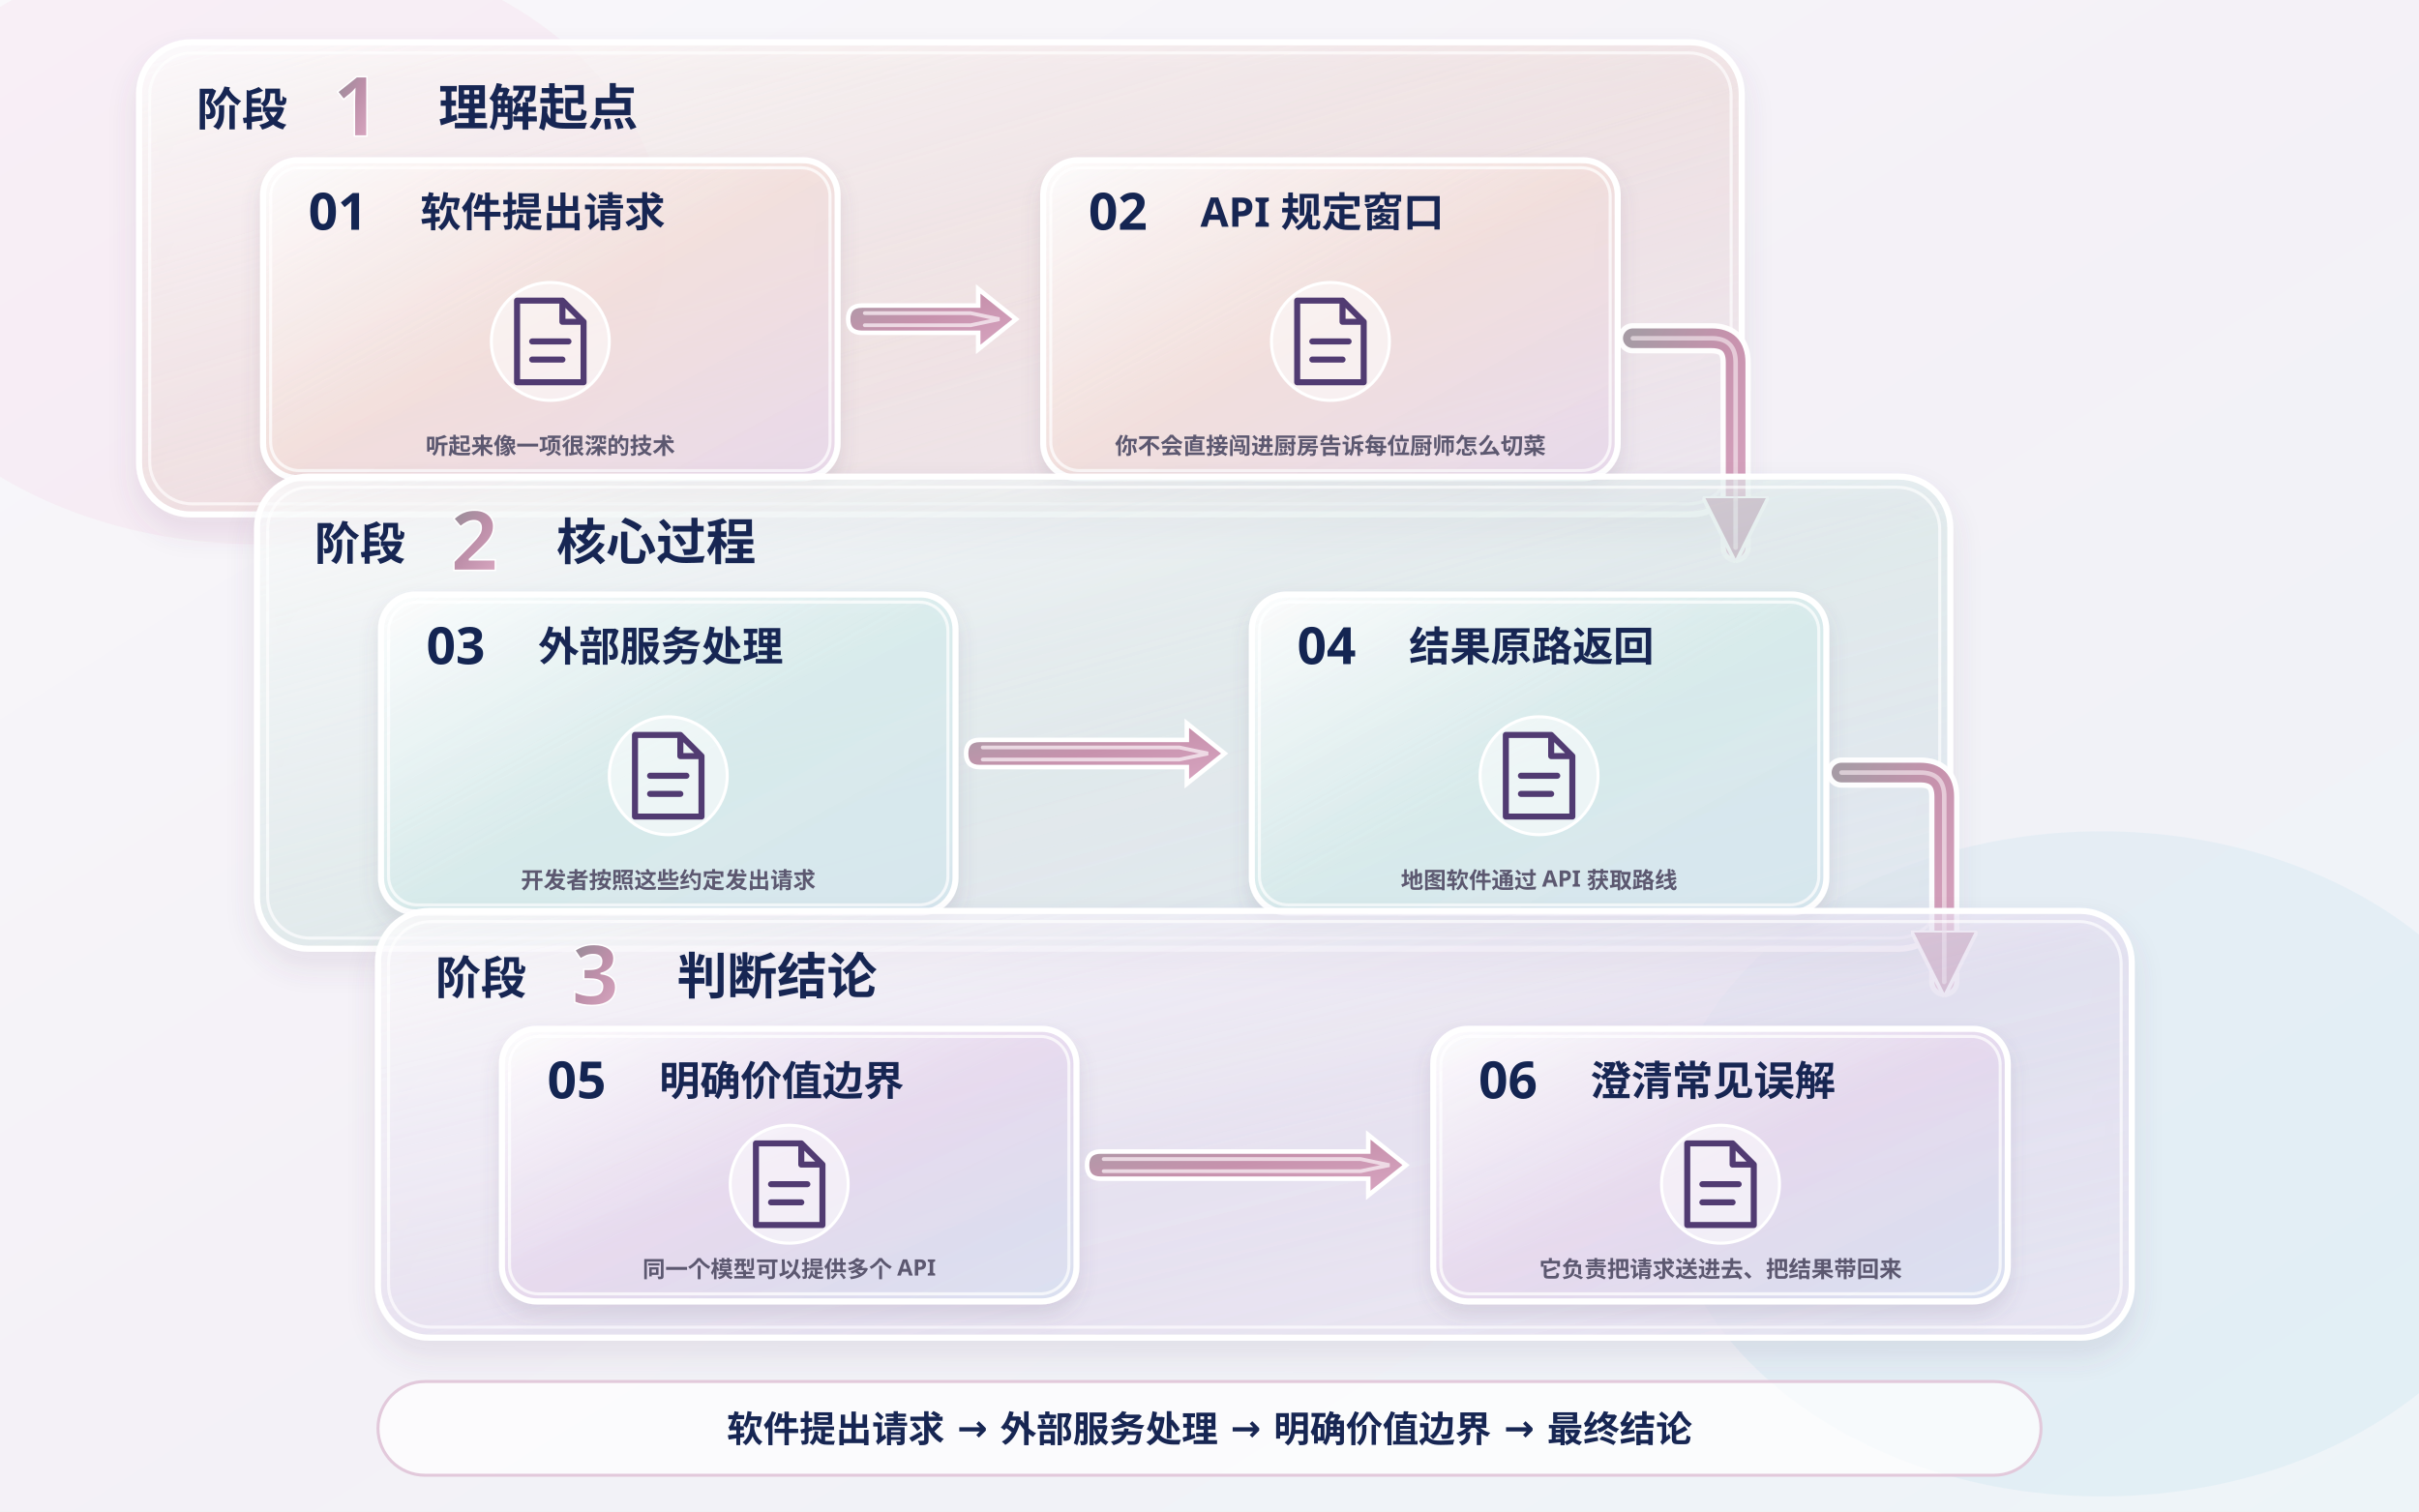
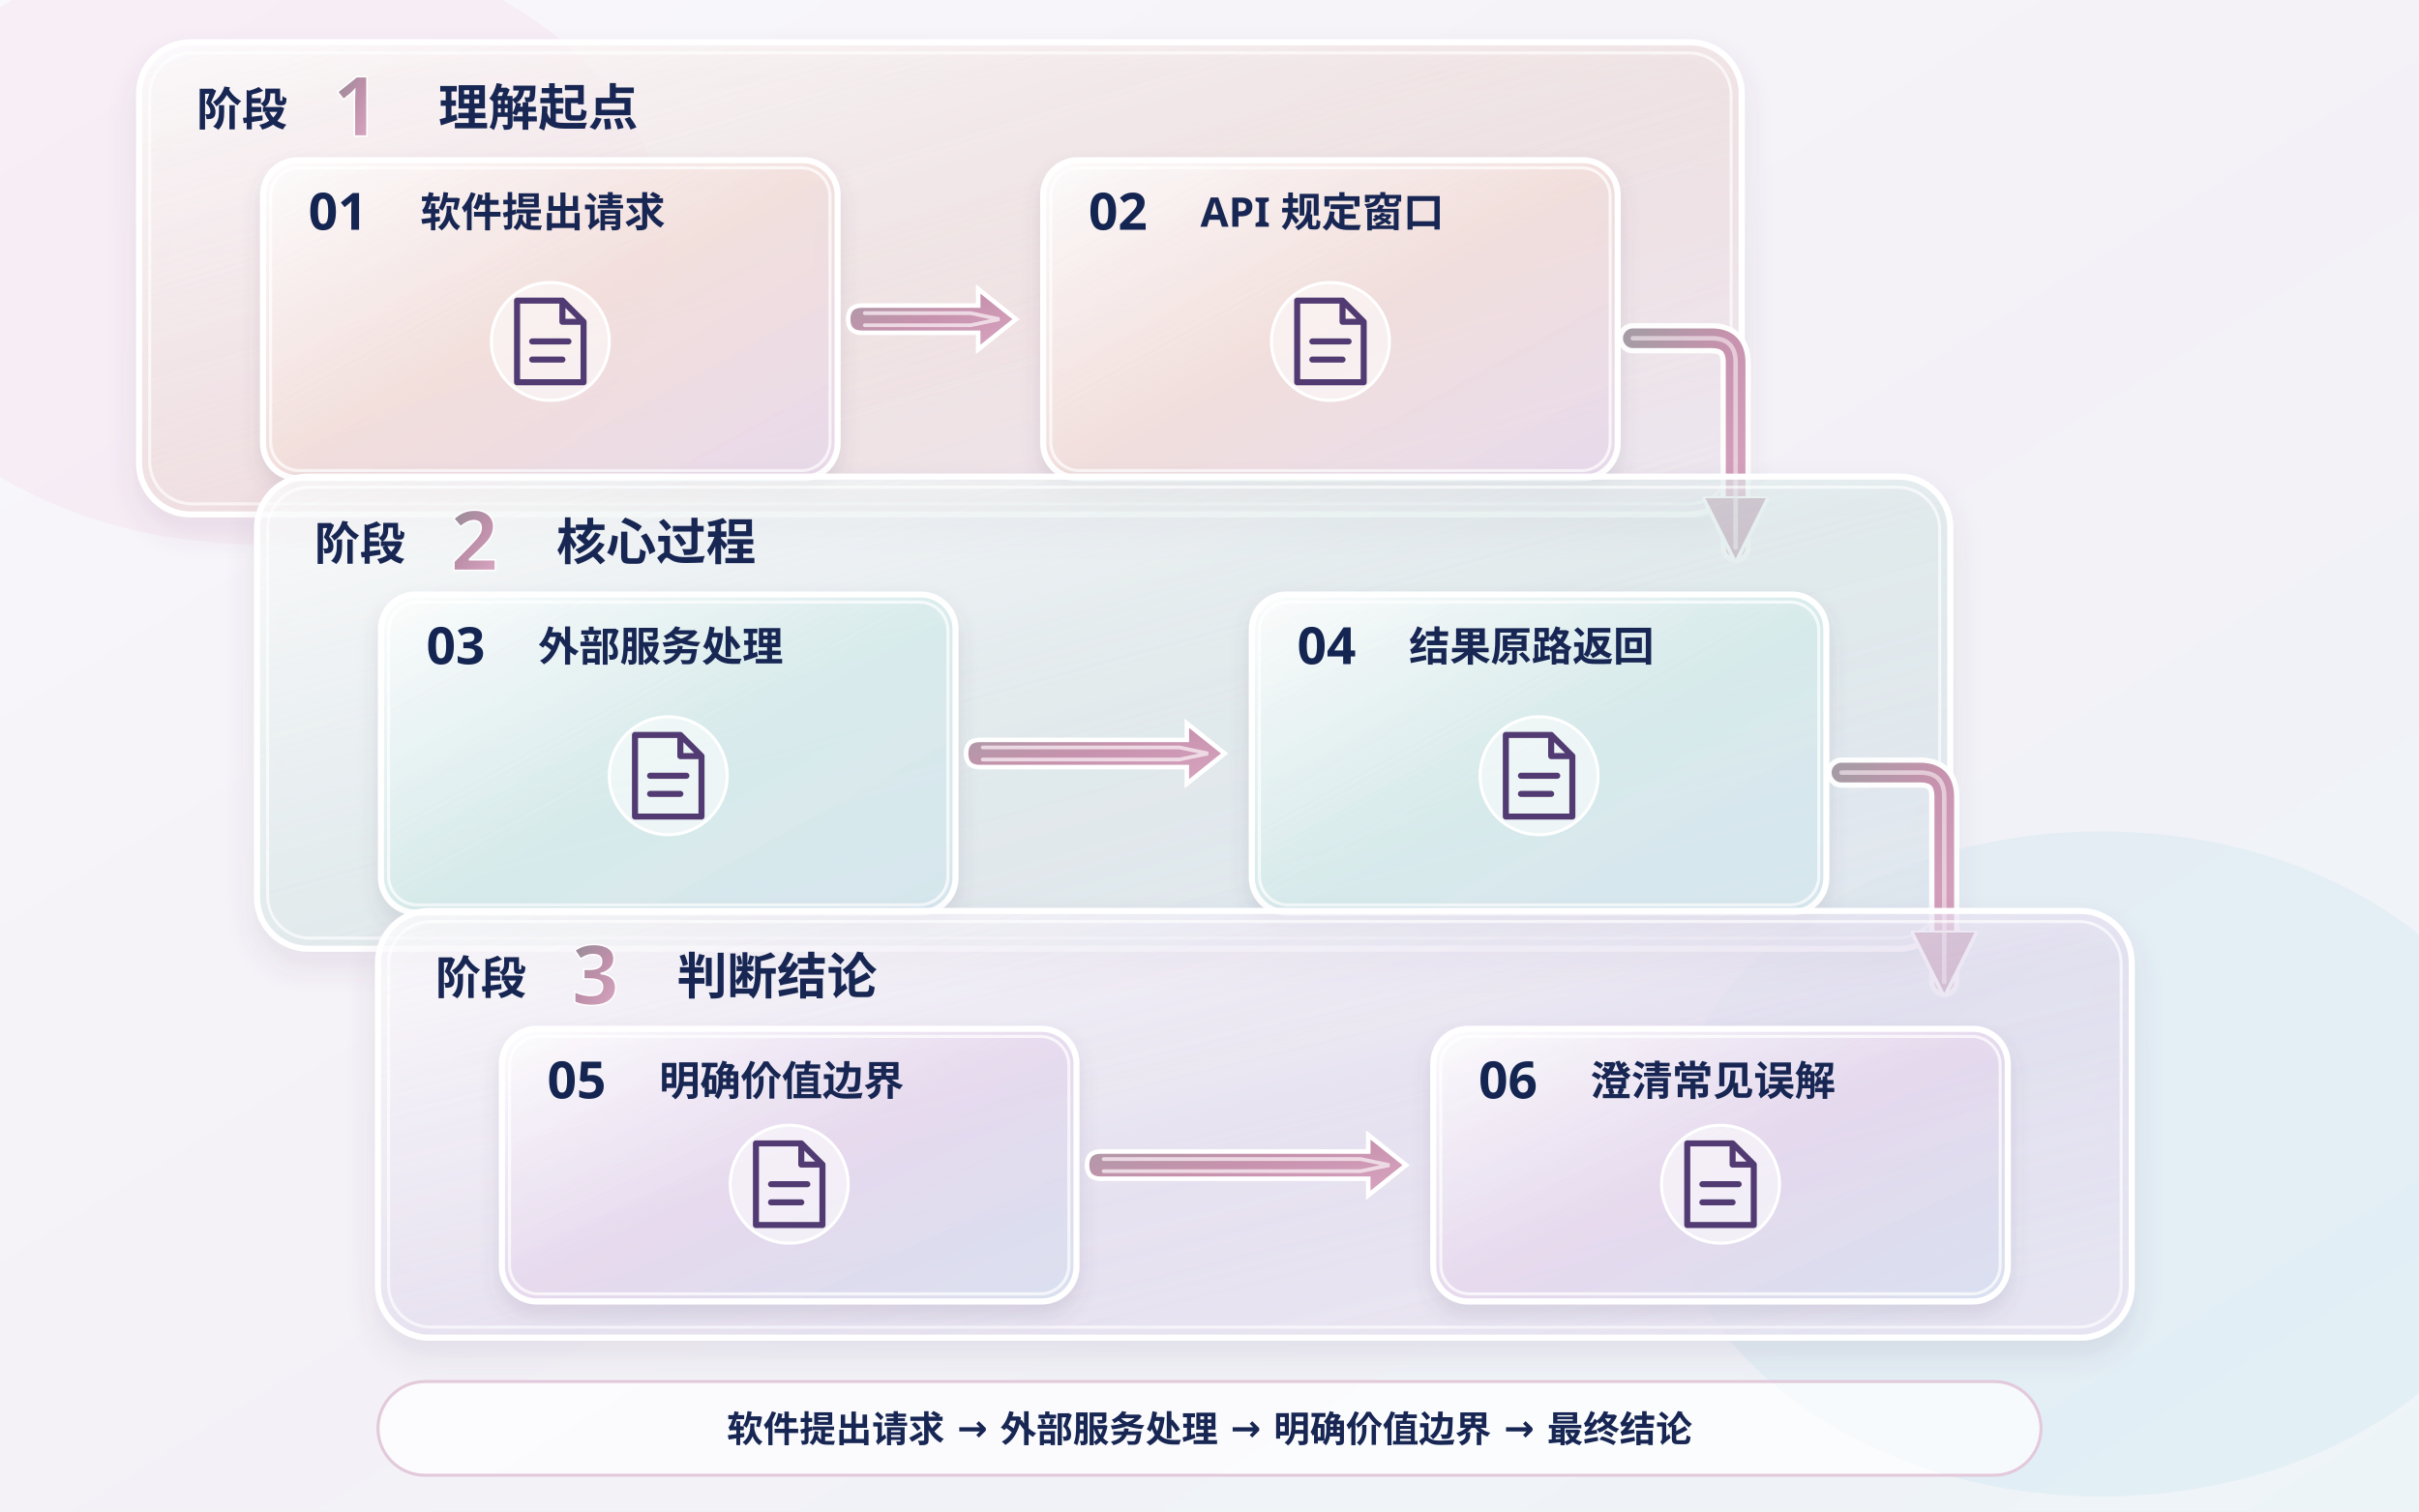
<svg xmlns="http://www.w3.org/2000/svg" width="1600" height="1000" viewBox="0 0 1600 1000">
  <defs>
    <linearGradient id="bg" x1="0" y1="0" x2="1" y2="1">
      <stop stop-color="#f9f8fb" />
      <stop offset=".48" stop-color="#f4f1f7" />
      <stop offset="1" stop-color="#edf4f8" />
    </linearGradient>
    <linearGradient id="stageWarm" x1="0" y1="0" x2="1" y2="1">
      <stop stop-color="#fff" stop-opacity=".76" />
      <stop offset=".55" stop-color="#f0d9d6" stop-opacity=".48" />
      <stop offset="1" stop-color="#eee7f3" stop-opacity=".66" />
    </linearGradient>
    <linearGradient id="stageCool" x1="0" y1="0" x2="1" y2="1">
      <stop stop-color="#fff" stop-opacity=".77" />
      <stop offset=".55" stop-color="#d8e9e8" stop-opacity=".54" />
      <stop offset="1" stop-color="#e0e6f2" stop-opacity=".65" />
    </linearGradient>
    <linearGradient id="stageViolet" x1="0" y1="0" x2="1" y2="1">
      <stop stop-color="#fff" stop-opacity=".78" />
      <stop offset=".55" stop-color="#e5ddf1" stop-opacity=".58" />
      <stop offset="1" stop-color="#ece5f5" stop-opacity=".68" />
    </linearGradient>
    <linearGradient id="cardWarm" x1="0" y1="0" x2="1" y2="1">
      <stop stop-color="#fff" stop-opacity=".91" />
      <stop offset=".5" stop-color="#f6e1dd" stop-opacity=".75" />
      <stop offset="1" stop-color="#e9d8ee" stop-opacity=".78" />
    </linearGradient>
    <linearGradient id="cardMint" x1="0" y1="0" x2="1" y2="1">
      <stop stop-color="#fff" stop-opacity=".92" />
      <stop offset=".5" stop-color="#d9eeee" stop-opacity=".77" />
      <stop offset="1" stop-color="#d8e8f1" stop-opacity=".78" />
    </linearGradient>
    <linearGradient id="cardViolet" x1="0" y1="0" x2="1" y2="1">
      <stop stop-color="#fff" stop-opacity=".92" />
      <stop offset=".5" stop-color="#e8daf0" stop-opacity=".78" />
      <stop offset="1" stop-color="#d9e2f3" stop-opacity=".8" />
    </linearGradient>
    <linearGradient id="arrowGrad" x1="0" y1="0" x2="1" y2="1">
      <stop stop-color="#a79ba5" />
      <stop offset=".48" stop-color="#c792ad" />
      <stop offset="1" stop-color="#d9a6c2" />
    </linearGradient>
    <linearGradient id="numberGrad" x1="0" y1="0" x2="1" y2="1">
      <stop stop-color="#978d98" />
      <stop offset=".5" stop-color="#bd8fa9" />
      <stop offset="1" stop-color="#d7a5bf" />
    </linearGradient>
    <filter id="stageShadow" x="-20%" y="-20%" width="140%" height="150%">
      <feDropShadow dx="0" dy="10" stdDeviation="9" flood-color="#5f5674" flood-opacity=".16" />
    </filter>
    <filter id="shadow" x="-20%" y="-20%" width="140%" height="150%">
      <feDropShadow dx="0" dy="7" stdDeviation="6" flood-color="#665875" flood-opacity=".16" />
    </filter>
    <marker id="arrow" markerUnits="userSpaceOnUse" markerWidth="44" markerHeight="44" refX="34" refY="22" orient="auto">
      <path d="M0 0L44 22L0 44Z" fill="#bd91aa" stroke="#fff" stroke-width="2.5" />
    </marker>
  </defs>
  <rect width="1600" height="1000" fill="url(#bg)" />
  <ellipse cx="170" cy="160" rx="270" ry="200" fill="#eeb9d0" opacity=".14" />
  <ellipse cx="1390" cy="770" rx="290" ry="220" fill="#9acfe4" opacity=".14" />
  <g filter="url(#stageShadow)">
    <rect x="92" y="28.0" width="1060" height="312.333" rx="34" fill="url(#stageWarm)" stroke="#fff" stroke-width="4" />
    <rect x="99" y="35.0" width="1046" height="298.333" rx="28" fill="none" stroke="#fff" stroke-opacity=".66" stroke-width="2" />
  </g>
  <text x="130" y="83.0" text-anchor="start" font-family="Noto Sans SC, Microsoft YaHei, sans-serif" font-size="30" font-weight="850" fill="#172653">阶段</text>
  <text x="220" y="90.0" font-family="Noto Sans SC, Microsoft YaHei, sans-serif" font-size="55" font-weight="950" fill="url(#numberGrad)" stroke="#fff" stroke-width="1">1</text>
  <text x="290" y="83.0" text-anchor="start" font-family="Noto Sans SC, Microsoft YaHei, sans-serif" font-size="33" font-weight="900" fill="#172653">理解起点</text>
  <g filter="url(#shadow)">
    <rect x="174" y="106.0" width="380" height="210.333" rx="23" fill="url(#cardWarm)" stroke="#fff" stroke-width="4" />
    <rect x="179" y="111.0" width="370" height="200.333" rx="19" fill="none" stroke="#fff" stroke-opacity=".72" stroke-width="2" />
  </g>
  <text x="204" y="152.0" text-anchor="start" font-family="Noto Sans SC, Microsoft YaHei, sans-serif" font-size="34" font-weight="900" fill="#142552">01</text>
  <text x="278" y="150.0" text-anchor="start" font-family="Noto Sans SC, Microsoft YaHei, sans-serif" font-size="27" font-weight="850" fill="#172653">软件提出请求</text>
  <circle cx="364.0" cy="225.89" r="39" fill="#fff" fill-opacity=".54" stroke="#fff" stroke-width="2" />
  <path d="M342.0,198.89h30l14,14v40h-44z M372.0,198.89v14h14 M352.0,225.89h24 M352.0,237.89h20" fill="none" stroke="#513b72" stroke-width="4" stroke-linecap="round" stroke-linejoin="round" />
-   <text x="364.0" y="300.333" text-anchor="middle" font-family="Noto Sans SC, Microsoft YaHei, sans-serif" font-size="15" font-weight="580" fill="#5c5870">听起来像一项很深的技术</text>
  <g filter="url(#shadow)">
    <rect x="690" y="106.0" width="380" height="210.333" rx="23" fill="url(#cardWarm)" stroke="#fff" stroke-width="4" />
    <rect x="695" y="111.0" width="370" height="200.333" rx="19" fill="none" stroke="#fff" stroke-opacity=".72" stroke-width="2" />
  </g>
  <text x="720" y="152.0" text-anchor="start" font-family="Noto Sans SC, Microsoft YaHei, sans-serif" font-size="34" font-weight="900" fill="#142552">02</text>
  <text x="794" y="150.0" text-anchor="start" font-family="Noto Sans SC, Microsoft YaHei, sans-serif" font-size="27" font-weight="850" fill="#172653">API 规定窗口</text>
  <circle cx="880.0" cy="225.89" r="39" fill="#fff" fill-opacity=".54" stroke="#fff" stroke-width="2" />
  <path d="M858.0,198.89h30l14,14v40h-44z M888.0,198.89v14h14 M868.0,225.89h24 M868.0,237.89h20" fill="none" stroke="#513b72" stroke-width="4" stroke-linecap="round" stroke-linejoin="round" />
-   <text x="880.0" y="300.333" text-anchor="middle" font-family="Noto Sans SC, Microsoft YaHei, sans-serif" font-size="15" font-weight="580" fill="#5c5870">你不会直接闯进厨房告诉每位厨师怎么切菜</text>
  <g>
    <path d="M570 202.167 H647 V191.167 L672 211.167 L647 231.167 V220.167 H570         Q561 220.167 561 211.167 Q561 202.167 570 202.167 Z" fill="url(#arrowGrad)" stroke="#fff" stroke-width="3" />
    <path d="M572 207.167 H642 L661 211.167 L642 215.167 H572" fill="none" stroke="#f5e8ef" stroke-opacity=".82" stroke-width="2.5" stroke-linecap="round" />
  </g>
  <g>
    <path d="M1080 223.787 H1132 Q1148 223.787 1148 239.787 V362.333" fill="none" stroke="#fff" stroke-opacity=".92" stroke-width="20" stroke-linecap="round" stroke-linejoin="round" />
    <path d="M1080 223.787 H1132 Q1148 223.787 1148 239.787 V362.333" fill="none" stroke="url(#arrowGrad)" stroke-width="13" stroke-linecap="round" stroke-linejoin="round" marker-end="url(#arrow)" />
    <path d="M1080 223.787 H1132 Q1148 223.787 1148 239.787 V362.333" fill="none" stroke="#f5e8ef" stroke-opacity=".64" stroke-width="3" stroke-linecap="round" stroke-linejoin="round" />
  </g>
  <g filter="url(#stageShadow)">
    <rect x="170" y="315.333" width="1120" height="312.333" rx="34" fill="url(#stageCool)" stroke="#fff" stroke-width="4" />
    <rect x="177" y="322.333" width="1106" height="298.333" rx="28" fill="none" stroke="#fff" stroke-opacity=".66" stroke-width="2" />
  </g>
  <text x="208" y="370.333" text-anchor="start" font-family="Noto Sans SC, Microsoft YaHei, sans-serif" font-size="30" font-weight="850" fill="#172653">阶段</text>
  <text x="298" y="377.333" font-family="Noto Sans SC, Microsoft YaHei, sans-serif" font-size="55" font-weight="950" fill="url(#numberGrad)" stroke="#fff" stroke-width="1">2</text>
  <text x="368" y="370.333" text-anchor="start" font-family="Noto Sans SC, Microsoft YaHei, sans-serif" font-size="33" font-weight="900" fill="#172653">核心过程</text>
  <g filter="url(#shadow)">
    <rect x="252" y="393.333" width="380" height="210.333" rx="23" fill="url(#cardMint)" stroke="#fff" stroke-width="4" />
    <rect x="257" y="398.333" width="370" height="200.333" rx="19" fill="none" stroke="#fff" stroke-opacity=".72" stroke-width="2" />
  </g>
  <text x="282" y="439.333" text-anchor="start" font-family="Noto Sans SC, Microsoft YaHei, sans-serif" font-size="34" font-weight="900" fill="#142552">03</text>
  <text x="356" y="437.333" text-anchor="start" font-family="Noto Sans SC, Microsoft YaHei, sans-serif" font-size="27" font-weight="850" fill="#172653">外部服务处理</text>
  <circle cx="442.0" cy="513.223" r="39" fill="#fff" fill-opacity=".54" stroke="#fff" stroke-width="2" />
  <path d="M420.0,486.223h30l14,14v40h-44z M450.0,486.223v14h14 M430.0,513.223h24 M430.0,525.223h20" fill="none" stroke="#513b72" stroke-width="4" stroke-linecap="round" stroke-linejoin="round" />
-   <text x="442.0" y="587.667" text-anchor="middle" font-family="Noto Sans SC, Microsoft YaHei, sans-serif" font-size="15" font-weight="580" fill="#5c5870">开发者按照这些约定发出请求</text>
  <g filter="url(#shadow)">
    <rect x="828" y="393.333" width="380" height="210.333" rx="23" fill="url(#cardMint)" stroke="#fff" stroke-width="4" />
    <rect x="833" y="398.333" width="370" height="200.333" rx="19" fill="none" stroke="#fff" stroke-opacity=".72" stroke-width="2" />
  </g>
  <text x="858" y="439.333" text-anchor="start" font-family="Noto Sans SC, Microsoft YaHei, sans-serif" font-size="34" font-weight="900" fill="#142552">04</text>
  <text x="932" y="437.333" text-anchor="start" font-family="Noto Sans SC, Microsoft YaHei, sans-serif" font-size="27" font-weight="850" fill="#172653">结果原路返回</text>
  <circle cx="1018.0" cy="513.223" r="39" fill="#fff" fill-opacity=".54" stroke="#fff" stroke-width="2" />
  <path d="M996.0,486.223h30l14,14v40h-44z M1026.0,486.223v14h14 M1006.0,513.223h24 M1006.0,525.223h20" fill="none" stroke="#513b72" stroke-width="4" stroke-linecap="round" stroke-linejoin="round" />
-   <text x="1018.0" y="587.667" text-anchor="middle" font-family="Noto Sans SC, Microsoft YaHei, sans-serif" font-size="15" font-weight="580" fill="#5c5870">地图软件通过 API 获取路线</text>
  <g>
    <path d="M648 489.5 H785 V478.5 L810 498.5 L785 518.5 V507.5 H648         Q639 507.5 639 498.5 Q639 489.5 648 489.5 Z" fill="url(#arrowGrad)" stroke="#fff" stroke-width="3" />
    <path d="M650 494.5 H780 L799 498.5 L780 502.5 H650" fill="none" stroke="#f5e8ef" stroke-opacity=".82" stroke-width="2.5" stroke-linecap="round" />
  </g>
  <g>
    <path d="M1218 511.12 H1270 Q1286 511.12 1286 527.12 V649.667" fill="none" stroke="#fff" stroke-opacity=".92" stroke-width="20" stroke-linecap="round" stroke-linejoin="round" />
    <path d="M1218 511.12 H1270 Q1286 511.12 1286 527.12 V649.667" fill="none" stroke="url(#arrowGrad)" stroke-width="13" stroke-linecap="round" stroke-linejoin="round" marker-end="url(#arrow)" />
    <path d="M1218 511.12 H1270 Q1286 511.12 1286 527.12 V649.667" fill="none" stroke="#f5e8ef" stroke-opacity=".64" stroke-width="3" stroke-linecap="round" stroke-linejoin="round" />
  </g>
  <g filter="url(#stageShadow)">
    <rect x="250" y="602.667" width="1160" height="282.333" rx="34" fill="url(#stageViolet)" stroke="#fff" stroke-width="4" />
    <rect x="257" y="609.667" width="1146" height="268.333" rx="28" fill="none" stroke="#fff" stroke-opacity=".66" stroke-width="2" />
  </g>
  <text x="288" y="657.667" text-anchor="start" font-family="Noto Sans SC, Microsoft YaHei, sans-serif" font-size="30" font-weight="850" fill="#172653">阶段</text>
  <text x="378" y="664.667" font-family="Noto Sans SC, Microsoft YaHei, sans-serif" font-size="55" font-weight="950" fill="url(#numberGrad)" stroke="#fff" stroke-width="1">3</text>
  <text x="448" y="657.667" text-anchor="start" font-family="Noto Sans SC, Microsoft YaHei, sans-serif" font-size="33" font-weight="900" fill="#172653">判断结论</text>
  <g filter="url(#shadow)">
    <rect x="332" y="680.667" width="380" height="180.333" rx="23" fill="url(#cardViolet)" stroke="#fff" stroke-width="4" />
    <rect x="337" y="685.667" width="370" height="170.333" rx="19" fill="none" stroke="#fff" stroke-opacity=".72" stroke-width="2" />
  </g>
  <text x="362" y="726.667" text-anchor="start" font-family="Noto Sans SC, Microsoft YaHei, sans-serif" font-size="34" font-weight="900" fill="#142552">05</text>
  <text x="436" y="724.667" text-anchor="start" font-family="Noto Sans SC, Microsoft YaHei, sans-serif" font-size="27" font-weight="850" fill="#172653">明确价值边界</text>
  <circle cx="522.0" cy="783.457" r="39" fill="#fff" fill-opacity=".54" stroke="#fff" stroke-width="2" />
  <path d="M500.0,756.457h30l14,14v40h-44z M530.0,756.457v14h14 M510.0,783.457h24 M510.0,795.457h20" fill="none" stroke="#513b72" stroke-width="4" stroke-linecap="round" stroke-linejoin="round" />
-   <text x="522.0" y="845.0" text-anchor="middle" font-family="Noto Sans SC, Microsoft YaHei, sans-serif" font-size="15" font-weight="580" fill="#5c5870">同一个模型可以提供多个 API</text>
  <g filter="url(#shadow)">
    <rect x="948" y="680.667" width="380" height="180.333" rx="23" fill="url(#cardViolet)" stroke="#fff" stroke-width="4" />
    <rect x="953" y="685.667" width="370" height="170.333" rx="19" fill="none" stroke="#fff" stroke-opacity=".72" stroke-width="2" />
  </g>
  <text x="978" y="726.667" text-anchor="start" font-family="Noto Sans SC, Microsoft YaHei, sans-serif" font-size="34" font-weight="900" fill="#142552">06</text>
  <text x="1052" y="724.667" text-anchor="start" font-family="Noto Sans SC, Microsoft YaHei, sans-serif" font-size="27" font-weight="850" fill="#172653">澄清常见误解</text>
  <circle cx="1138.0" cy="783.457" r="39" fill="#fff" fill-opacity=".54" stroke="#fff" stroke-width="2" />
  <path d="M1116.0,756.457h30l14,14v40h-44z M1146.0,756.457v14h14 M1126.0,783.457h24 M1126.0,795.457h20" fill="none" stroke="#513b72" stroke-width="4" stroke-linecap="round" stroke-linejoin="round" />
-   <text x="1138.0" y="845.0" text-anchor="middle" font-family="Noto Sans SC, Microsoft YaHei, sans-serif" font-size="15" font-weight="580" fill="#5c5870">它负责把请求送进去、把结果带回来</text>
  <g>
    <path d="M728 761.833 H905 V750.833 L930 770.833 L905 790.833 V779.833 H728         Q719 779.833 719 770.833 Q719 761.833 728 761.833 Z" fill="url(#arrowGrad)" stroke="#fff" stroke-width="3" />
    <path d="M730 766.833 H900 L919 770.833 L900 774.833 H730" fill="none" stroke="#f5e8ef" stroke-opacity=".82" stroke-width="2.5" stroke-linecap="round" />
  </g>
  <rect x="250" y="914" width="1100" height="62" rx="31" fill="#fff" fill-opacity=".72" stroke="#e2c9db" stroke-width="2" />
  <text x="800" y="954" text-anchor="middle" font-family="Noto Sans SC, Microsoft YaHei, sans-serif" font-size="24" font-weight="850" fill="#172653">软件提出请求  →  外部服务处理  →  明确价值边界  →  最终结论</text>
</svg>
